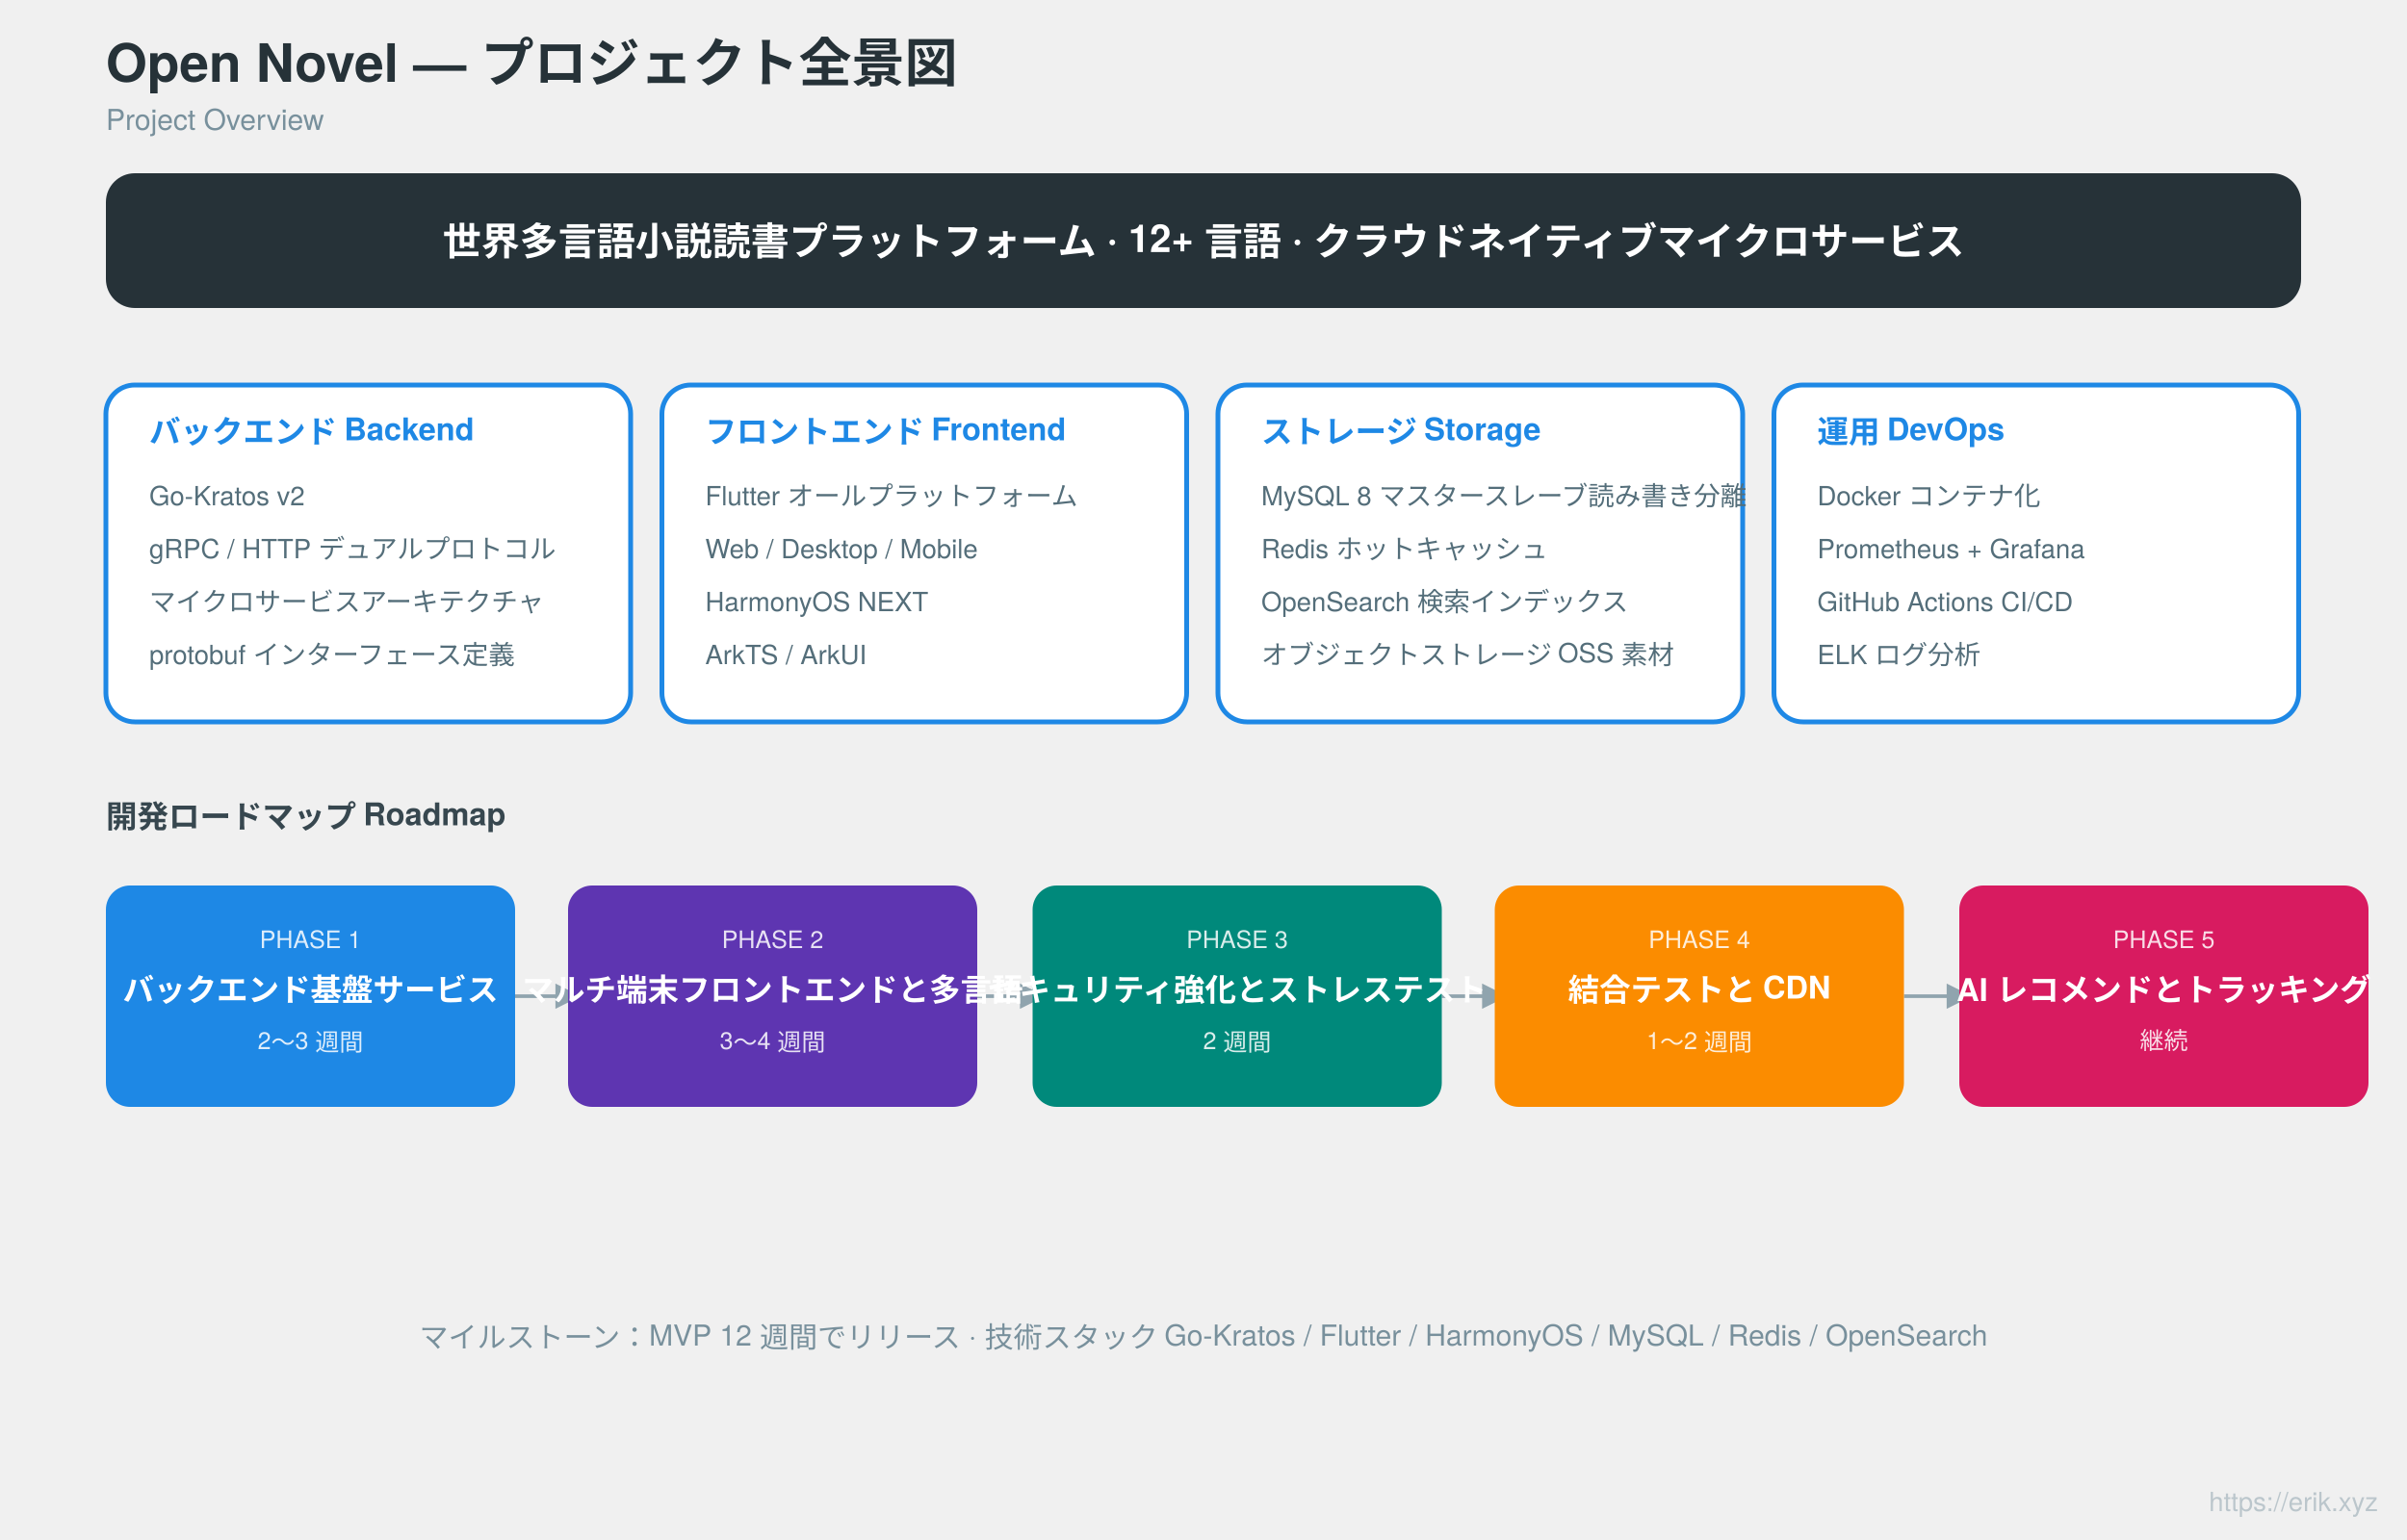
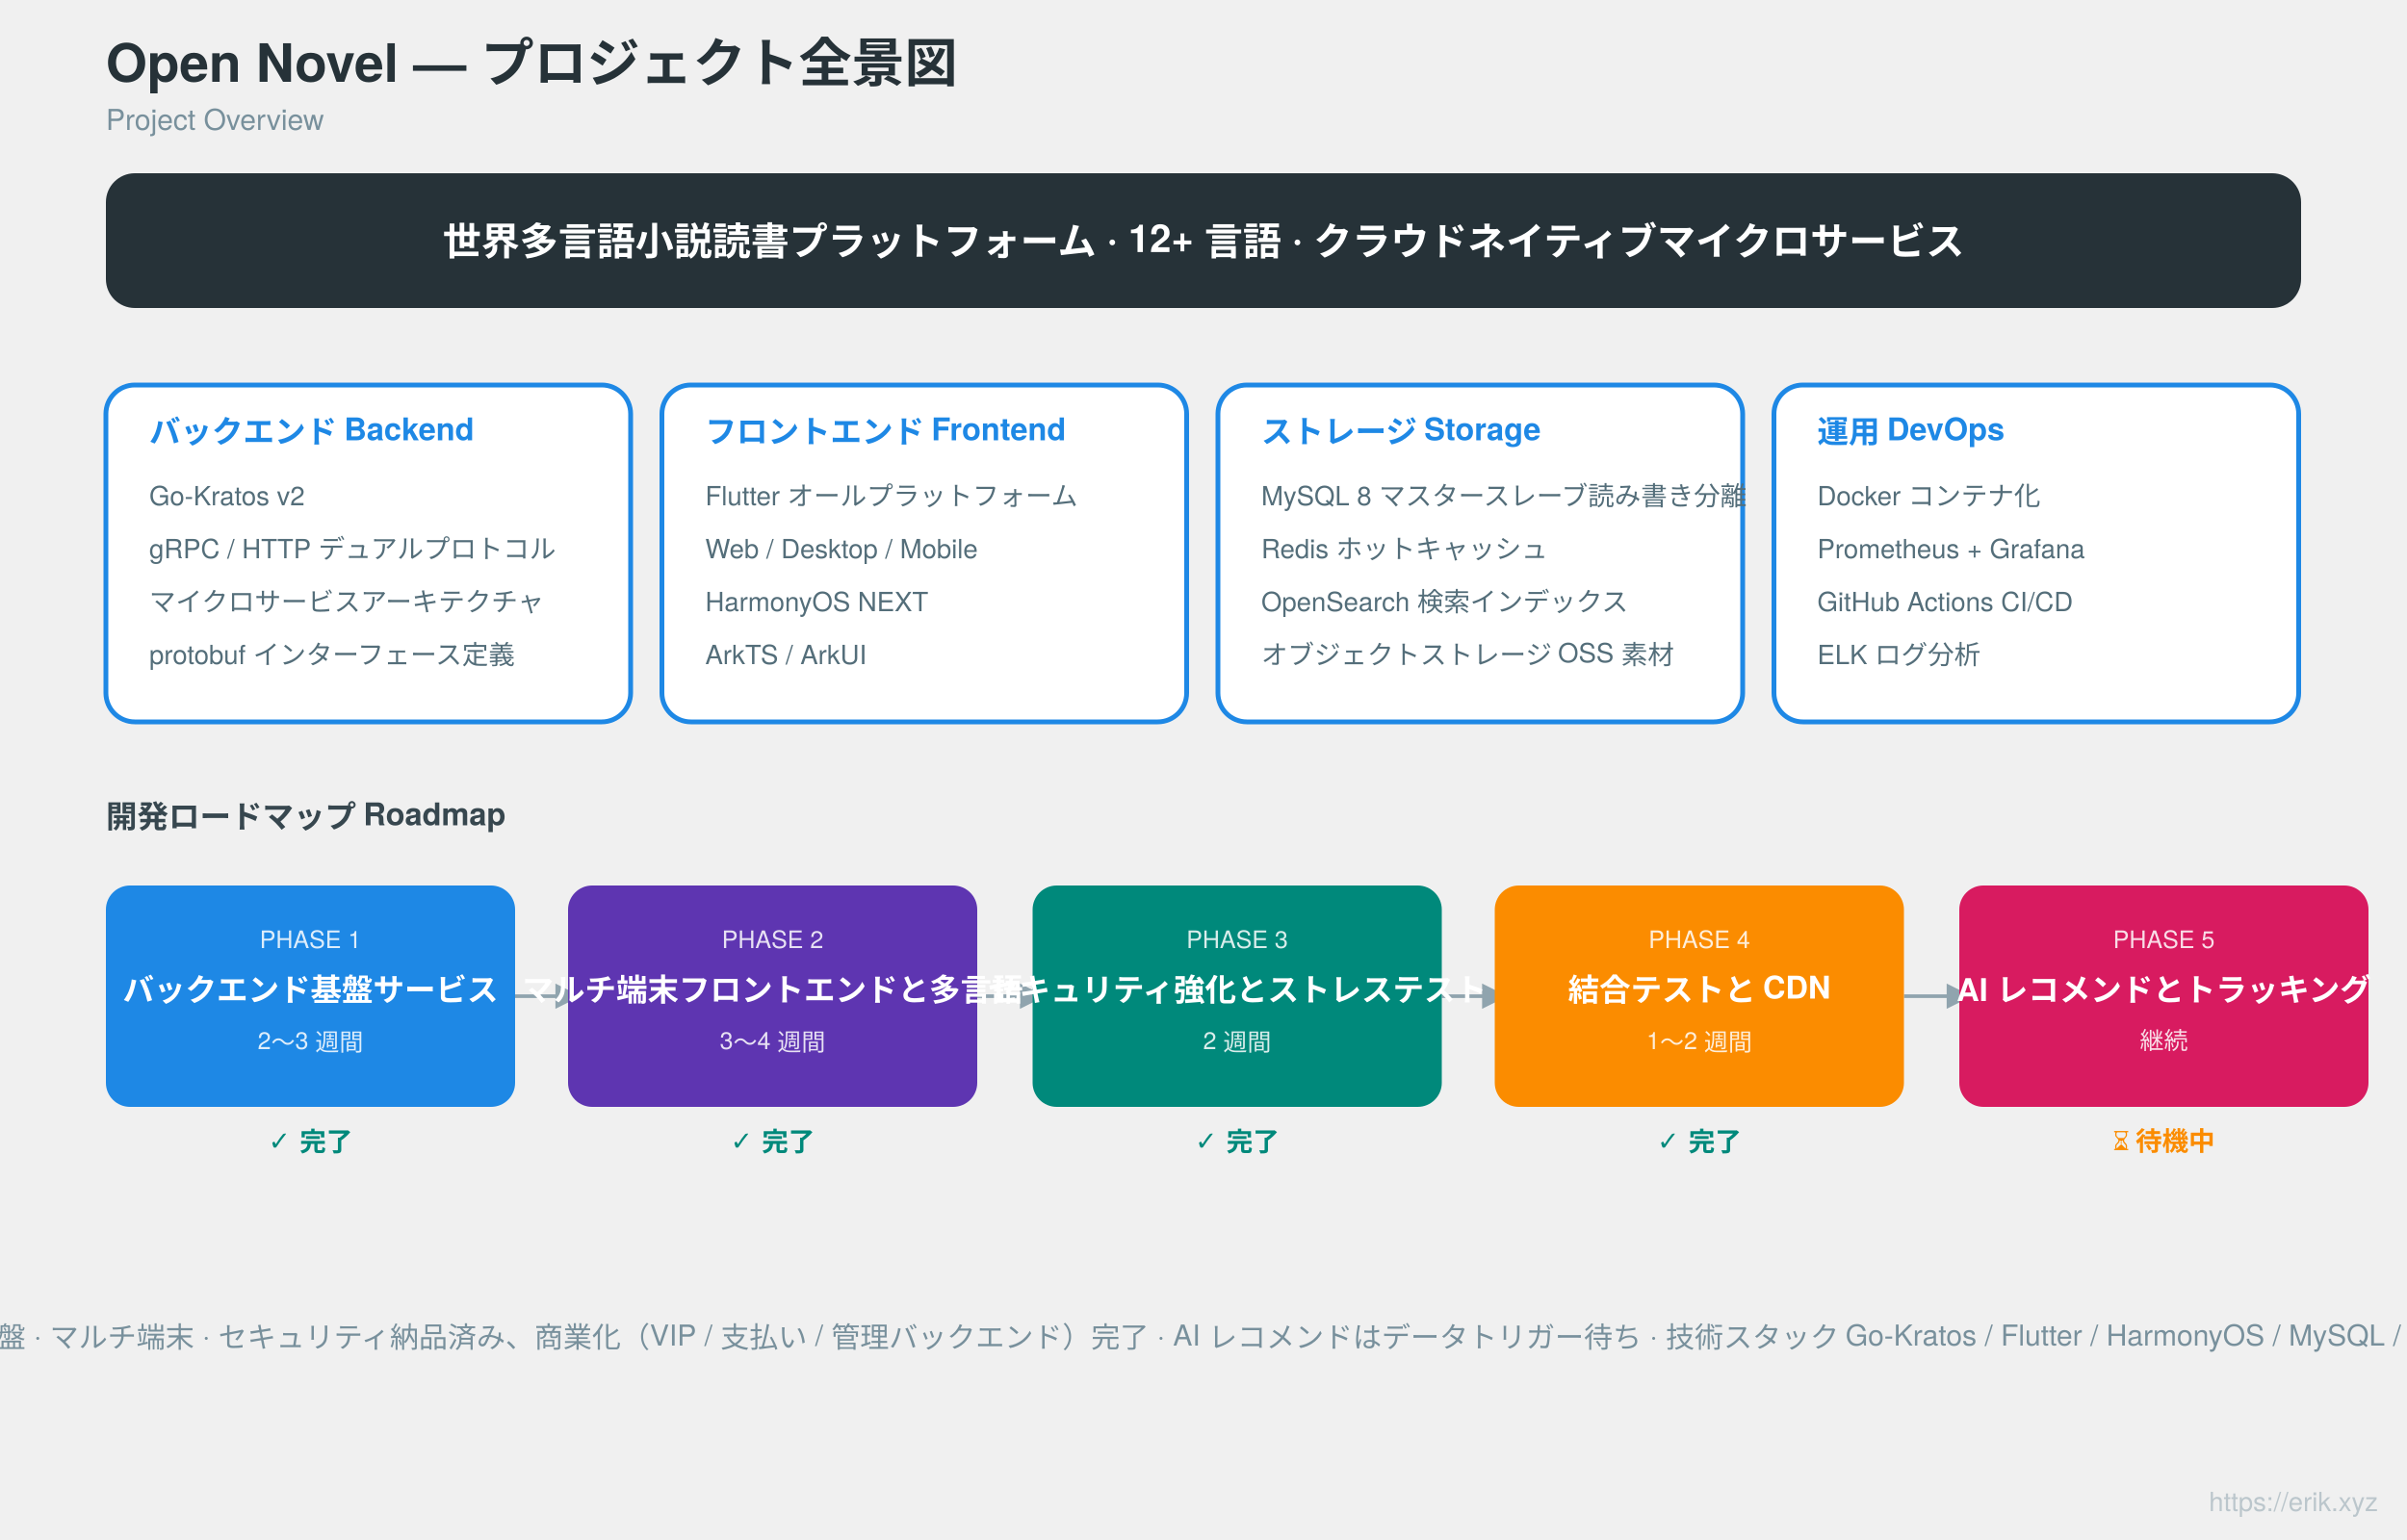
<svg xmlns="http://www.w3.org/2000/svg" width="1000" height="640" viewBox="0 0 1000 640" font-family="'PingFang SC','Microsoft YaHei','Helvetica Neue',sans-serif">
  <defs>
    <marker id="arrow" viewBox="0 0 10 10" refX="5" refY="5" markerWidth="7" markerHeight="7" orient="auto-start-reverse">
      <path d="M 0 0 L 10 5 L 0 10 z" fill="#90a4ae" />
    </marker>
  </defs>
  <text x="44" y="34" font-size="22" font-weight="700" fill="#263238">Open Novel — プロジェクト全景図</text>
  <text x="44" y="54" font-size="12" fill="#78909c">Project Overview</text>
  <rect x="44" y="72" width="912" height="56" rx="12" fill="#263238" />
  <text x="500" y="106" font-size="16" font-weight="600" fill="#ffffff" text-anchor="middle">世界多言語小説読書プラットフォーム · 12+ 言語 · クラウドネイティブマイクロサービス</text>
  <g>
    <rect x="44" y="160" width="218" height="140" rx="12" fill="#ffffff" stroke="#1e88e5" stroke-width="2" />
    <text x="62" y="184" font-size="13" font-weight="700" fill="#1e88e5">バックエンド Backend</text>
    <text x="62" y="210" font-size="11" fill="#546e7a">Go-Kratos v2</text>
    <text x="62" y="232" font-size="11" fill="#546e7a">gRPC / HTTP デュアルプロトコル</text>
    <text x="62" y="254" font-size="11" fill="#546e7a">マイクロサービスアーキテクチャ</text>
    <text x="62" y="276" font-size="11" fill="#546e7a">protobuf インターフェース定義</text>
  </g>
  <g>
    <rect x="275" y="160" width="218" height="140" rx="12" fill="#ffffff" stroke="#1e88e5" stroke-width="2" />
    <text x="293" y="184" font-size="13" font-weight="700" fill="#1e88e5">フロントエンド Frontend</text>
    <text x="293" y="210" font-size="11" fill="#546e7a">Flutter オールプラットフォーム</text>
    <text x="293" y="232" font-size="11" fill="#546e7a">Web / Desktop / Mobile</text>
    <text x="293" y="254" font-size="11" fill="#546e7a">HarmonyOS NEXT</text>
    <text x="293" y="276" font-size="11" fill="#546e7a">ArkTS / ArkUI</text>
  </g>
  <g>
    <rect x="506" y="160" width="218" height="140" rx="12" fill="#ffffff" stroke="#1e88e5" stroke-width="2" />
    <text x="524" y="184" font-size="13" font-weight="700" fill="#1e88e5">ストレージ Storage</text>
    <text x="524" y="210" font-size="11" fill="#546e7a">MySQL 8 マスタースレーブ読み書き分離</text>
    <text x="524" y="232" font-size="11" fill="#546e7a">Redis ホットキャッシュ</text>
    <text x="524" y="254" font-size="11" fill="#546e7a">OpenSearch 検索インデックス</text>
    <text x="524" y="276" font-size="11" fill="#546e7a">オブジェクトストレージ OSS 素材</text>
  </g>
  <g>
    <rect x="737" y="160" width="218" height="140" rx="12" fill="#ffffff" stroke="#1e88e5" stroke-width="2" />
    <text x="755" y="184" font-size="13" font-weight="700" fill="#1e88e5">運用 DevOps</text>
    <text x="755" y="210" font-size="11" fill="#546e7a">Docker コンテナ化</text>
    <text x="755" y="232" font-size="11" fill="#546e7a">Prometheus + Grafana</text>
    <text x="755" y="254" font-size="11" fill="#546e7a">GitHub Actions CI/CD</text>
    <text x="755" y="276" font-size="11" fill="#546e7a">ELK ログ分析</text>
  </g>
  <text x="44" y="344" font-size="13" font-weight="700" fill="#37474f">開発ロードマップ Roadmap</text>
  <line x1="214" y1="414" x2="236" y2="414" stroke="#90a4ae" stroke-width="1.5" marker-end="url(#arrow)" />
  <line x1="406" y1="414" x2="429" y2="414" stroke="#90a4ae" stroke-width="1.5" marker-end="url(#arrow)" />
  <line x1="599" y1="414" x2="621" y2="414" stroke="#90a4ae" stroke-width="1.5" marker-end="url(#arrow)" />
  <line x1="791" y1="414" x2="814" y2="414" stroke="#90a4ae" stroke-width="1.5" marker-end="url(#arrow)" />
  <g>
    <rect x="44" y="368" width="170" height="92" rx="10" fill="#1e88e5" />
    <text x="129" y="394" font-size="10" fill="#ffffff" opacity="0.85" text-anchor="middle">PHASE 1</text>
    <text x="129" y="416" font-size="13" font-weight="600" fill="#ffffff" text-anchor="middle">バックエンド基盤サービス</text>
    <text x="129" y="436" font-size="10" fill="#ffffff" opacity="0.85" text-anchor="middle">2〜3 週間</text>
  </g>
  <g>
    <rect x="236" y="368" width="170" height="92" rx="10" fill="#5e35b1" />
    <text x="321" y="394" font-size="10" fill="#ffffff" opacity="0.85" text-anchor="middle">PHASE 2</text>
    <text x="321" y="416" font-size="13" font-weight="600" fill="#ffffff" text-anchor="middle">マルチ端末フロントエンドと多言語</text>
    <text x="321" y="436" font-size="10" fill="#ffffff" opacity="0.85" text-anchor="middle">3〜4 週間</text>
  </g>
  <g>
    <rect x="429" y="368" width="170" height="92" rx="10" fill="#00897b" />
    <text x="514" y="394" font-size="10" fill="#ffffff" opacity="0.85" text-anchor="middle">PHASE 3</text>
    <text x="514" y="416" font-size="13" font-weight="600" fill="#ffffff" text-anchor="middle">セキュリティ強化とストレステスト</text>
    <text x="514" y="436" font-size="10" fill="#ffffff" opacity="0.85" text-anchor="middle">2 週間</text>
  </g>
  <g>
    <rect x="621" y="368" width="170" height="92" rx="10" fill="#fb8c00" />
    <text x="706" y="394" font-size="10" fill="#ffffff" opacity="0.85" text-anchor="middle">PHASE 4</text>
    <text x="706" y="416" font-size="13" font-weight="600" fill="#ffffff" text-anchor="middle">結合テストと CDN</text>
    <text x="706" y="436" font-size="10" fill="#ffffff" opacity="0.85" text-anchor="middle">1〜2 週間</text>
  </g>
  <g>
    <rect x="814" y="368" width="170" height="92" rx="10" fill="#d81b60" />
    <text x="899" y="394" font-size="10" fill="#ffffff" opacity="0.85" text-anchor="middle">PHASE 5</text>
    <text x="899" y="416" font-size="13" font-weight="600" fill="#ffffff" text-anchor="middle">AI レコメンドとトラッキング</text>
    <text x="899" y="436" font-size="10" fill="#ffffff" opacity="0.85" text-anchor="middle">継続</text>
  </g>
-   <text x="500" y="560" font-size="12" fill="#78909c" text-anchor="middle">マイルストーン：MVP 12 週間でリリース · 技術スタック Go-Kratos / Flutter / HarmonyOS / MySQL / Redis / OpenSearch</text>
+   <text x="129" y="478" font-size="11" font-weight="600" fill="#00897b" text-anchor="middle">✓ 完了</text>
+   <text x="321" y="478" font-size="11" font-weight="600" fill="#00897b" text-anchor="middle">✓ 完了</text>
+   <text x="514" y="478" font-size="11" font-weight="600" fill="#00897b" text-anchor="middle">✓ 完了</text>
+   <text x="706" y="478" font-size="11" font-weight="600" fill="#00897b" text-anchor="middle">✓ 完了</text>
+   <text x="899" y="478" font-size="11" font-weight="600" fill="#fb8c00" text-anchor="middle">⏳ 待機中</text>
+   <text x="500" y="560" font-size="12" fill="#78909c" text-anchor="middle">マイルストーン：基盤 · マルチ端末 · セキュリティ納品済み、商業化（VIP / 支払い / 管理バックエンド）完了 · AI レコメンドはデータトリガー待ち · 技術スタック Go-Kratos / Flutter / HarmonyOS / MySQL / Redis / OpenSearch</text>
  <text x="988" y="628" font-size="11" fill="#90a4ae" opacity="0.55" text-anchor="end">https://erik.xyz</text>
</svg>
